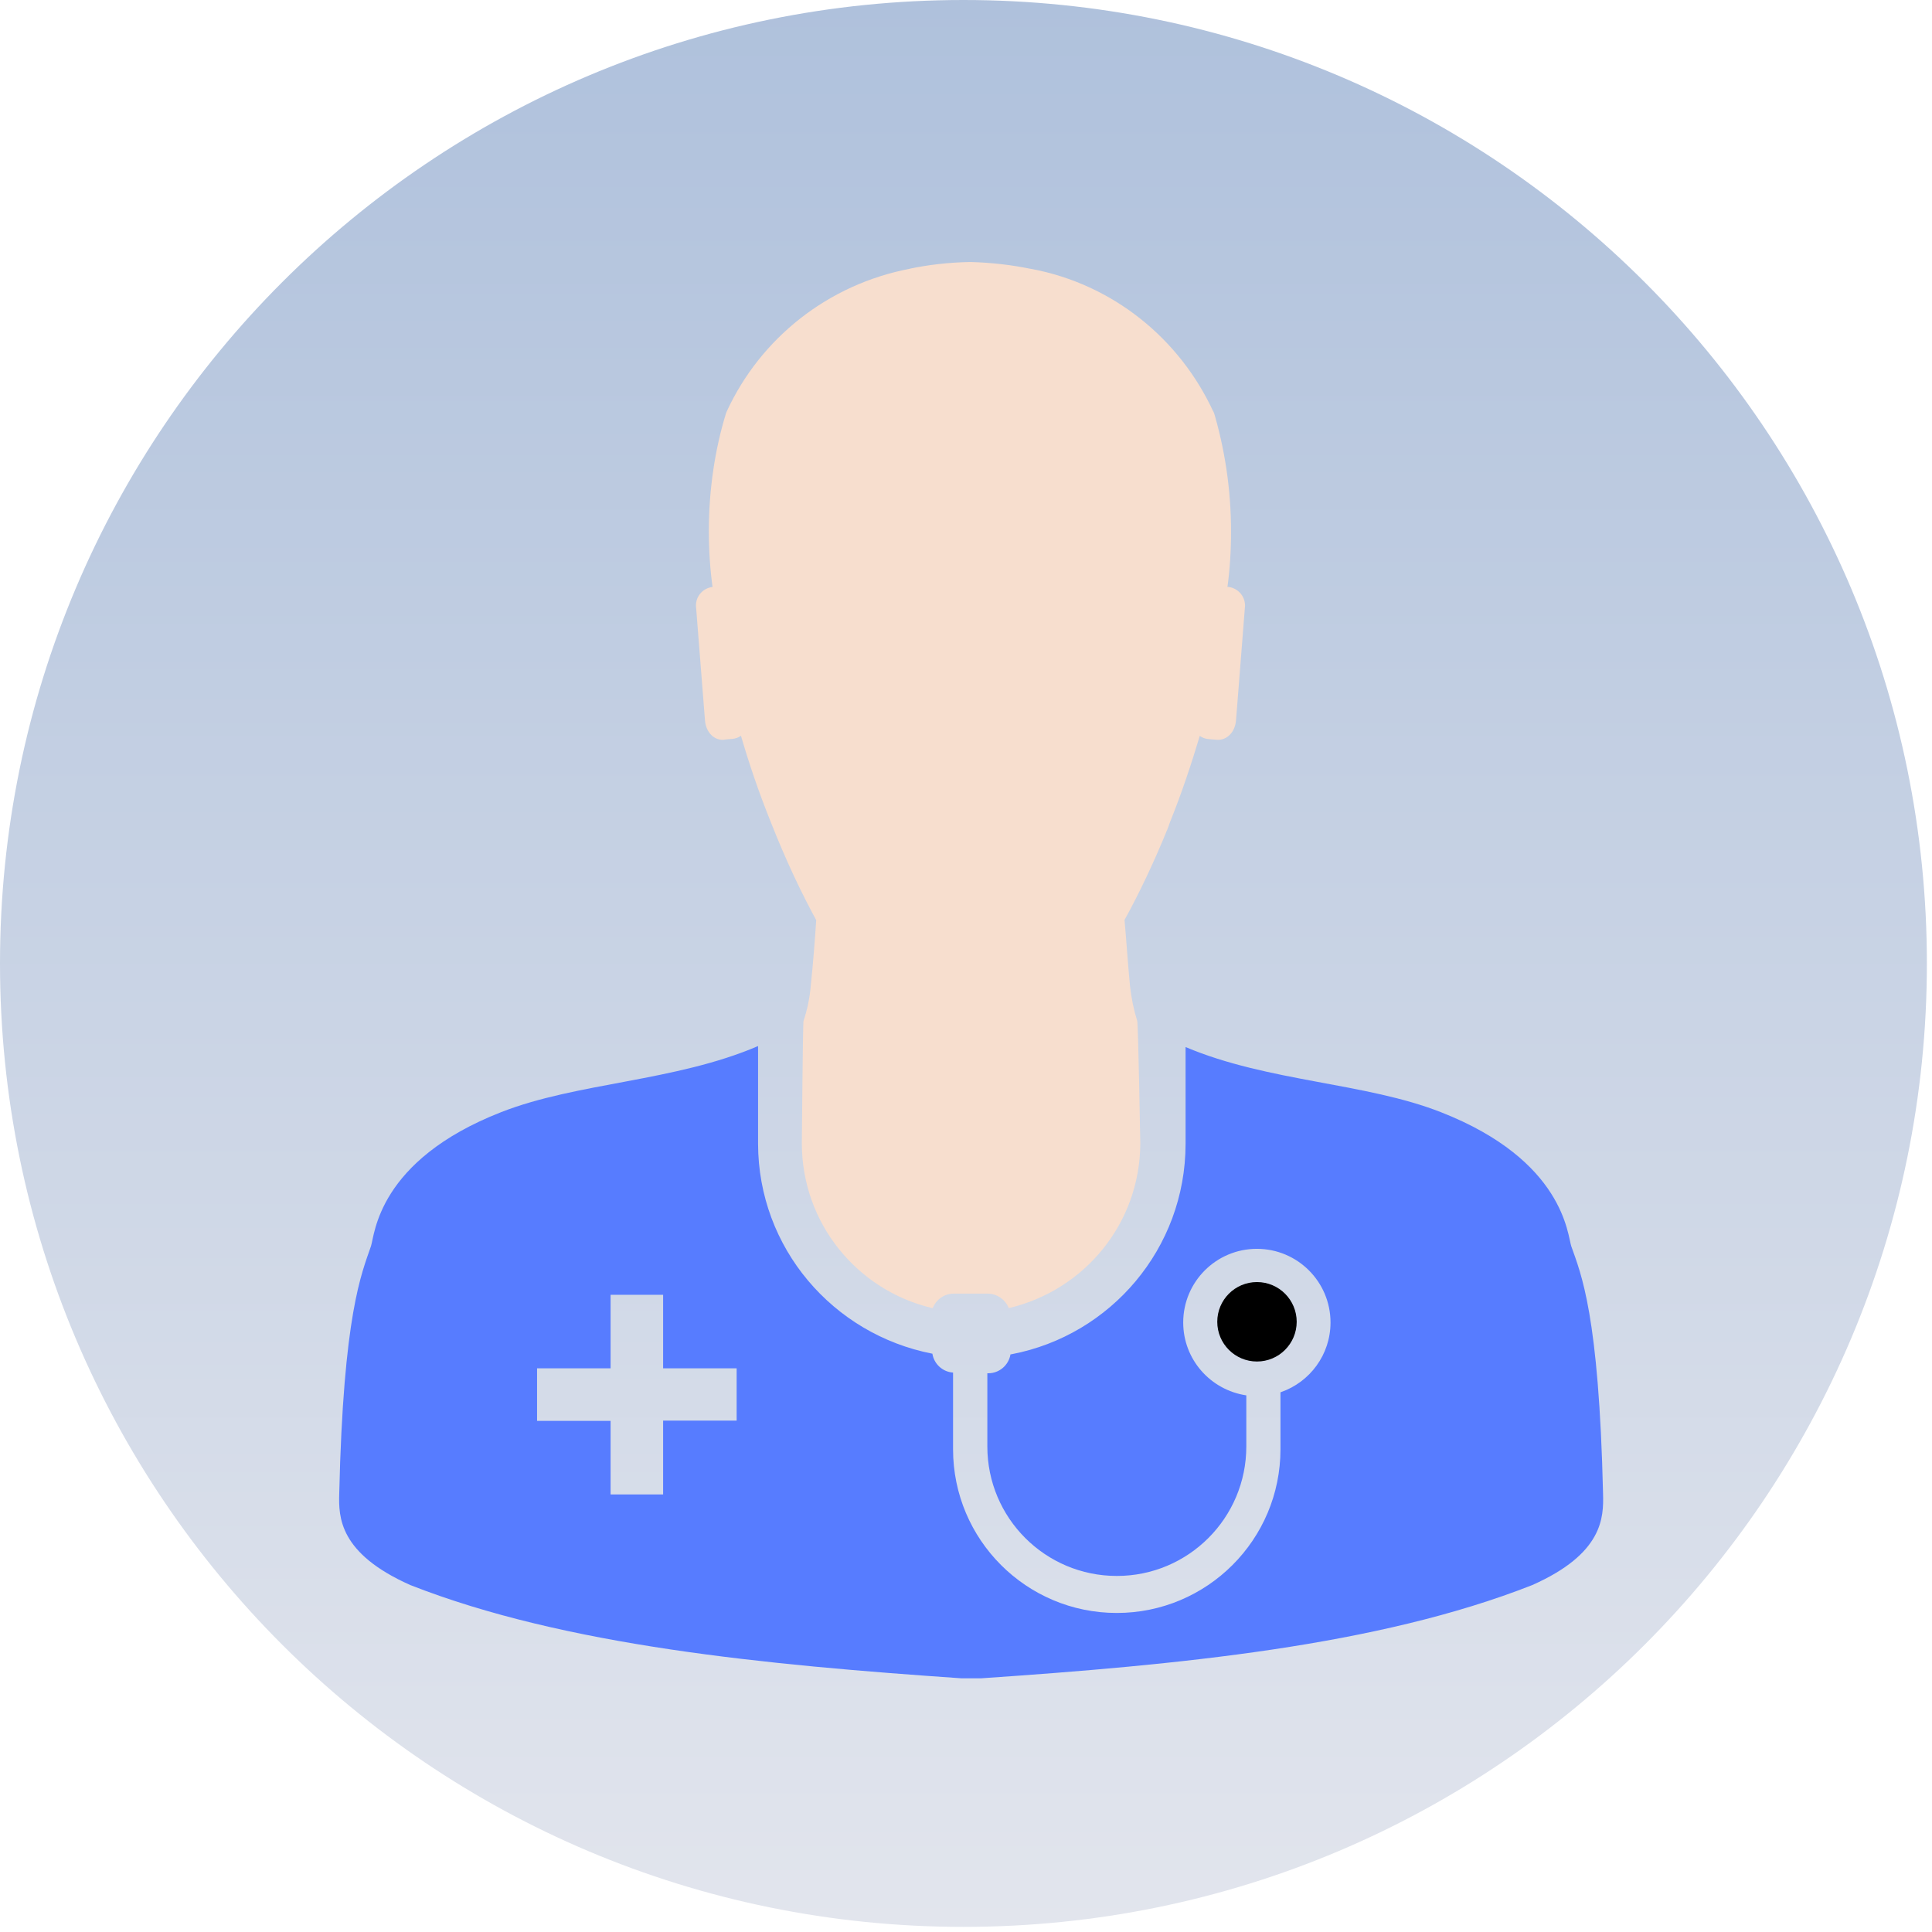
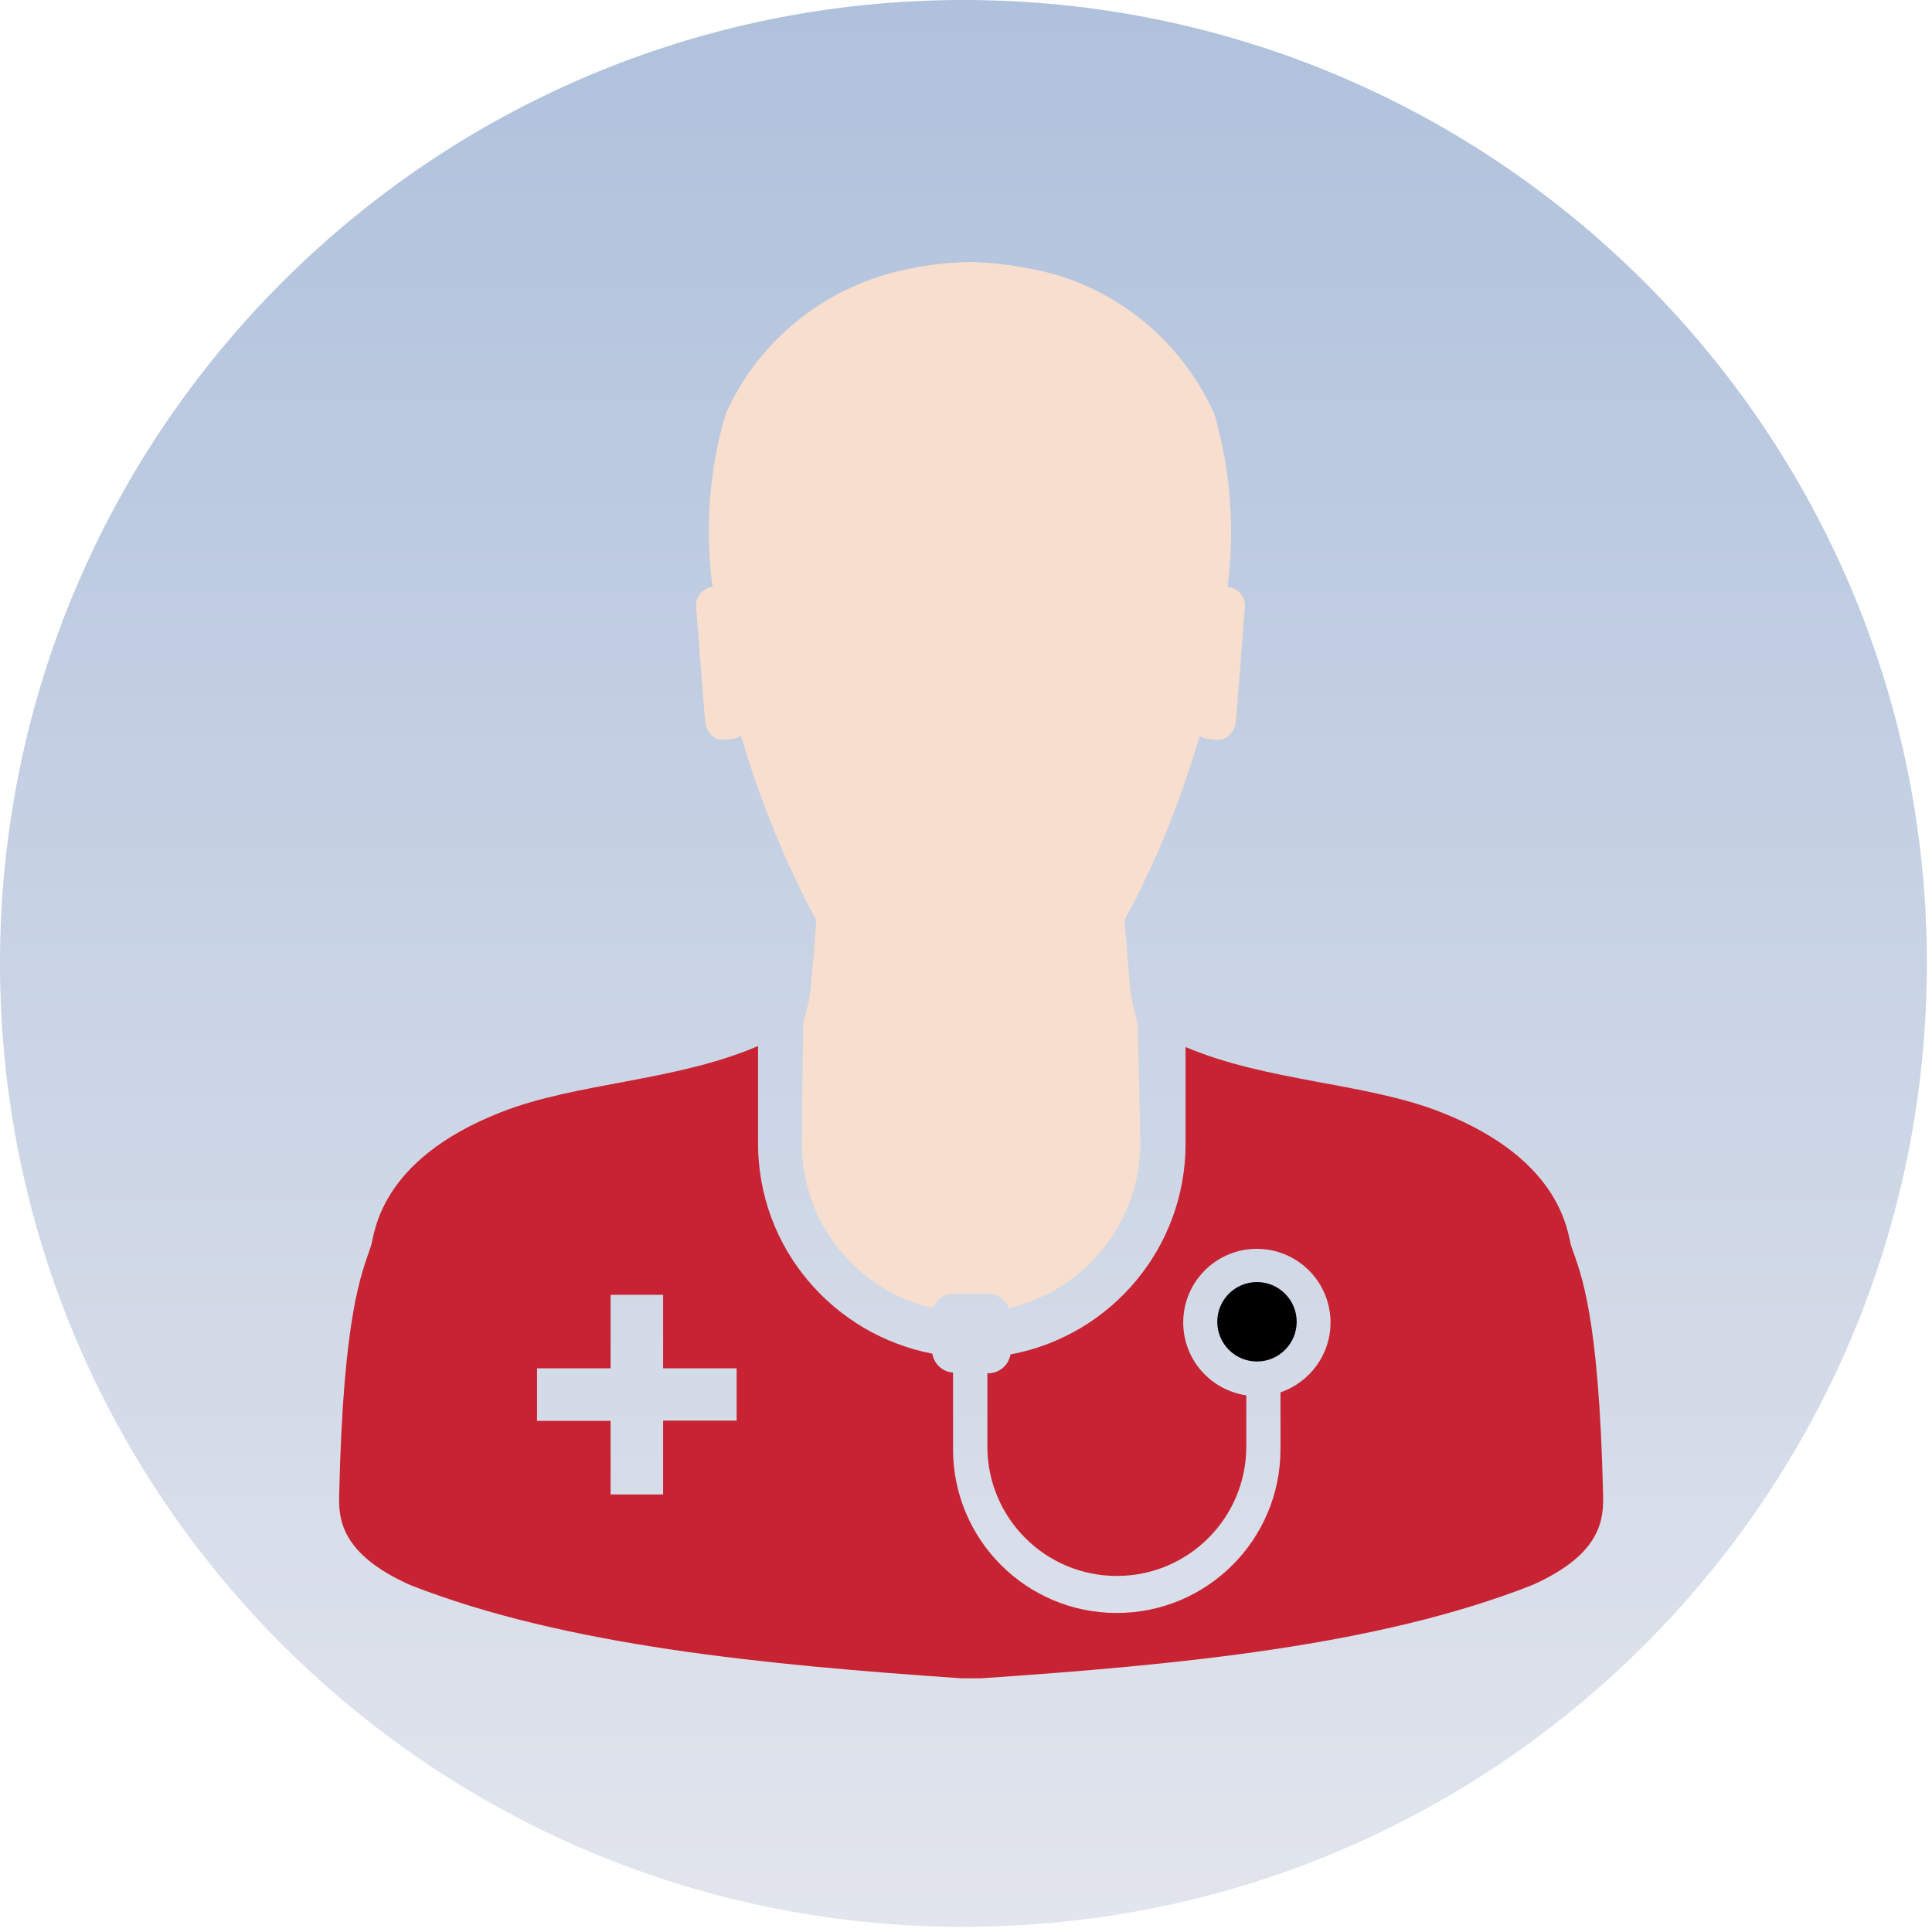
- <svg xmlns="http://www.w3.org/2000/svg" width="126" height="126" viewBox="0 0 126 126" fill="none">
-   <circle cx="62.833" cy="62.833" r="62.833" fill="url(#paint0_linear_4741_2362)" />
-   <path d="M47.248 48.233L47.786 48.187C47.99 48.163 48.175 48.09 48.329 47.983L48.325 47.986C48.841 49.765 49.472 51.635 50.261 53.594C51.274 56.157 52.27 58.263 53.387 60.295L53.233 59.987C53.14 61.388 53.029 62.828 52.882 64.221C52.813 65.079 52.644 65.88 52.386 66.634L52.405 66.565C52.359 66.584 52.294 74.57 52.294 74.57C52.297 79.778 55.904 84.138 60.753 85.297L60.83 85.312C61.05 84.754 61.581 84.366 62.204 84.366H64.413C65.033 84.373 65.564 84.758 65.784 85.301L65.787 85.312C70.726 84.15 74.347 79.789 74.367 74.578C74.367 74.578 74.232 66.623 74.163 66.569C73.951 65.895 73.782 65.102 73.693 64.286L73.689 64.228C73.555 62.828 73.466 61.423 73.339 59.995C74.29 58.278 75.287 56.177 76.164 54.01L76.31 53.602C77.099 51.643 77.711 49.776 78.246 47.994C78.396 48.102 78.581 48.175 78.781 48.198H78.785L79.328 48.244C79.982 48.313 80.559 47.775 80.613 46.94L81.198 39.507C81.198 39.504 81.198 39.5 81.198 39.5C81.198 38.872 80.729 38.357 80.124 38.28H80.117H80.051C80.201 37.198 80.286 35.951 80.286 34.685C80.286 31.921 79.878 29.25 79.12 26.737L79.17 26.933C76.949 22.061 72.546 18.523 67.242 17.534L67.142 17.519C66.003 17.284 64.675 17.126 63.32 17.088H63.286H63.24C61.858 17.115 60.53 17.269 59.245 17.542L59.383 17.519C53.987 18.535 49.592 22.072 47.398 26.829L47.355 26.933C46.639 29.242 46.228 31.898 46.228 34.646C46.228 35.928 46.316 37.19 46.489 38.422L46.474 38.28C45.862 38.349 45.389 38.861 45.389 39.484V39.511L45.974 46.943C46.028 47.798 46.613 48.313 47.244 48.244L47.248 48.233Z" fill="#F7DECE" />
-   <path d="M104.547 97.422C104.278 85.721 103.108 83.073 102.476 81.28C102.226 80.56 102.022 75.695 93.986 72.539C89.059 70.599 82.701 70.561 77.32 68.286V74.614C77.309 81.418 72.436 87.08 65.989 88.316L65.901 88.331C65.782 89.031 65.181 89.555 64.462 89.562H64.392V94.335C64.392 99 68.172 102.779 72.837 102.779C77.501 102.779 81.281 99 81.281 94.335V91.002C78.941 90.652 77.166 88.658 77.166 86.249C77.166 83.597 79.318 81.445 81.97 81.445C84.622 81.445 86.773 83.597 86.773 86.249C86.773 88.35 85.422 90.136 83.544 90.79L83.509 90.802V94.335V94.516C83.509 100.412 78.729 105.193 72.833 105.193C66.936 105.193 62.156 100.412 62.156 94.516C62.156 94.451 62.156 94.389 62.156 94.323V94.331V89.516C61.471 89.47 60.917 88.954 60.809 88.292V88.285C54.304 87.018 49.455 81.376 49.439 74.598V68.221C44.036 70.542 37.639 70.588 32.685 72.531C24.626 75.684 24.441 80.537 24.195 81.268C23.579 83.07 22.394 85.706 22.124 97.414C22.078 98.954 22.124 101.313 26.766 103.376C36.873 107.34 49.894 108.572 62.73 109.457H63.961C76.824 108.58 89.825 107.352 99.925 103.376C104.547 101.325 104.589 98.977 104.547 97.422ZM48.042 92.649H43.247V97.464H39.821V92.665H35.026V89.239H39.821V84.444H43.247V89.239H48.042V92.649Z" fill="#577CFF" />
-   <path d="M84.567 86.207C84.567 84.776 83.409 83.613 81.977 83.613C80.545 83.613 79.387 84.772 79.387 86.204C79.387 87.635 80.545 88.794 81.977 88.794C83.405 88.794 84.563 87.635 84.567 86.207Z" fill="black" />
+ <svg xmlns="http://www.w3.org/2000/svg" id="eegnw1huEio1" viewBox="0 0 126 126" shape-rendering="geometricPrecision" text-rendering="geometricPrecision" project-id="f5f268a9a44245b3b9b473843961d73a" export-id="a862555fdfc54c7f913862af6bb0e446" cached="false">
  <defs>
-     <linearGradient id="paint0_linear_4741_2362" x1="62.833" y1="0" x2="62.833" y2="125.665" gradientUnits="userSpaceOnUse">
-       <stop stop-color="#AFC1DC" />
-       <stop offset="1" stop-color="#E2E5ED" />
+     <linearGradient id="eegnw1huEio2-fill" x1="0" y1="-62.833" x2="0" y2="62.833" spreadMethod="pad" gradientUnits="userSpaceOnUse" gradientTransform="translate(0 0)">
+       <stop id="eegnw1huEio2-fill-0" offset="0%" stop-color="#afc1dc" />
+       <stop id="eegnw1huEio2-fill-1" offset="100%" stop-color="#e2e5ed" />
    </linearGradient>
  </defs>
+   <circle r="62.833" transform="translate(62.8325 62.8325)" fill="url(#eegnw1huEio2-fill)" />
+   <path d="M47.248,48.233l.539-.046c.204-.023.389-.096.543-.204l-.004.004c.516,1.778,1.147,3.649,1.936,5.608c1.012,2.563,2.009,4.669,3.125,6.701l-.154-.308c-.092,1.401-.204,2.84-.35,4.234-.069.858-.239,1.659-.496,2.413l.019-.069c-.046.019-.112,8.006-.112,8.006.004,5.207,3.61,9.568,8.46,10.727l.077.015c.219-.558.75-.947,1.374-.947h2.209c.62.008,1.151.393,1.37.935l.004.011c4.938-1.162,8.56-5.523,8.579-10.734c0,0-.135-7.955-.204-8.009-.212-.674-.381-1.466-.47-2.282l-.004-.058c-.135-1.401-.223-2.806-.35-4.234.951-1.717,1.948-3.818,2.825-5.985l.146-.408c.789-1.959,1.401-3.826,1.936-5.608.15.108.335.181.535.204h.004l.543.046c.654.069,1.232-.47,1.286-1.305l.585-7.432c0-.004,0-.008,0-.008c0-.627-.47-1.143-1.074-1.22h-.008-.066c.15-1.081.235-2.329.235-3.595c0-2.764-.408-5.435-1.166-7.948l.05.196c-2.221-4.873-6.624-8.41-11.928-9.399l-.1-.015c-1.139-.235-2.467-.393-3.822-.431h-.035-.046c-1.382.027-2.71.181-3.995.454l.139-.023c-5.396,1.016-9.791,4.553-11.985,9.31l-.042.104c-.716,2.309-1.128,4.965-1.128,7.713c0,1.282.088,2.544.262,3.776l-.015-.142c-.612.069-1.085.581-1.085,1.205v.027l.585,7.432c.054.855.639,1.37,1.27,1.301l.004-.012Z" fill="#f7dece" />
+   <path d="M104.547,97.422c-.269-11.7-1.439-14.348-2.071-16.142-.25-.72-.454-5.585-8.49-8.741-4.926-1.94-11.285-1.978-16.666-4.253v6.327c-.011,6.805-4.884,12.466-11.331,13.702l-.088.015c-.119.701-.72,1.224-1.439,1.232h-.069v4.773c0,4.665,3.78,8.444,8.444,8.444s8.444-3.779,8.444-8.444v-3.333c-2.34-.35-4.114-2.344-4.114-4.753c0-2.652,2.151-4.803,4.803-4.803s4.803,2.151,4.803,4.803c0,2.101-1.351,3.887-3.229,4.542l-.035.012v3.533.181c0,5.896-4.78,10.677-10.677,10.677s-10.677-4.781-10.677-10.677c0-.066,0-.127,0-.193v.008-4.815c-.685-.046-1.239-.562-1.347-1.224v-.008c-6.505-1.266-11.354-6.909-11.37-13.687v-6.378c-5.404,2.321-11.8,2.367-16.754,4.311-8.059,3.152-8.244,8.006-8.491,8.737-.616,1.801-1.801,4.438-2.071,16.146-.046,1.54,0,3.899,4.642,5.962c10.107,3.964,23.128,5.196,35.964,6.081h1.232c12.863-.877,25.864-2.105,35.964-6.081c4.622-2.051,4.664-4.399,4.622-5.954ZM48.042,92.649h-4.796v4.815h-3.425v-4.8h-4.796v-3.425h4.796v-4.796h3.425v4.796h4.796v3.41Z" fill="#c82333" />
+   <path d="M84.567,86.207c0-1.432-1.159-2.594-2.59-2.594s-2.59,1.159-2.59,2.59s1.159,2.59,2.59,2.59c1.428,0,2.586-1.159,2.59-2.586Z" />
</svg>
